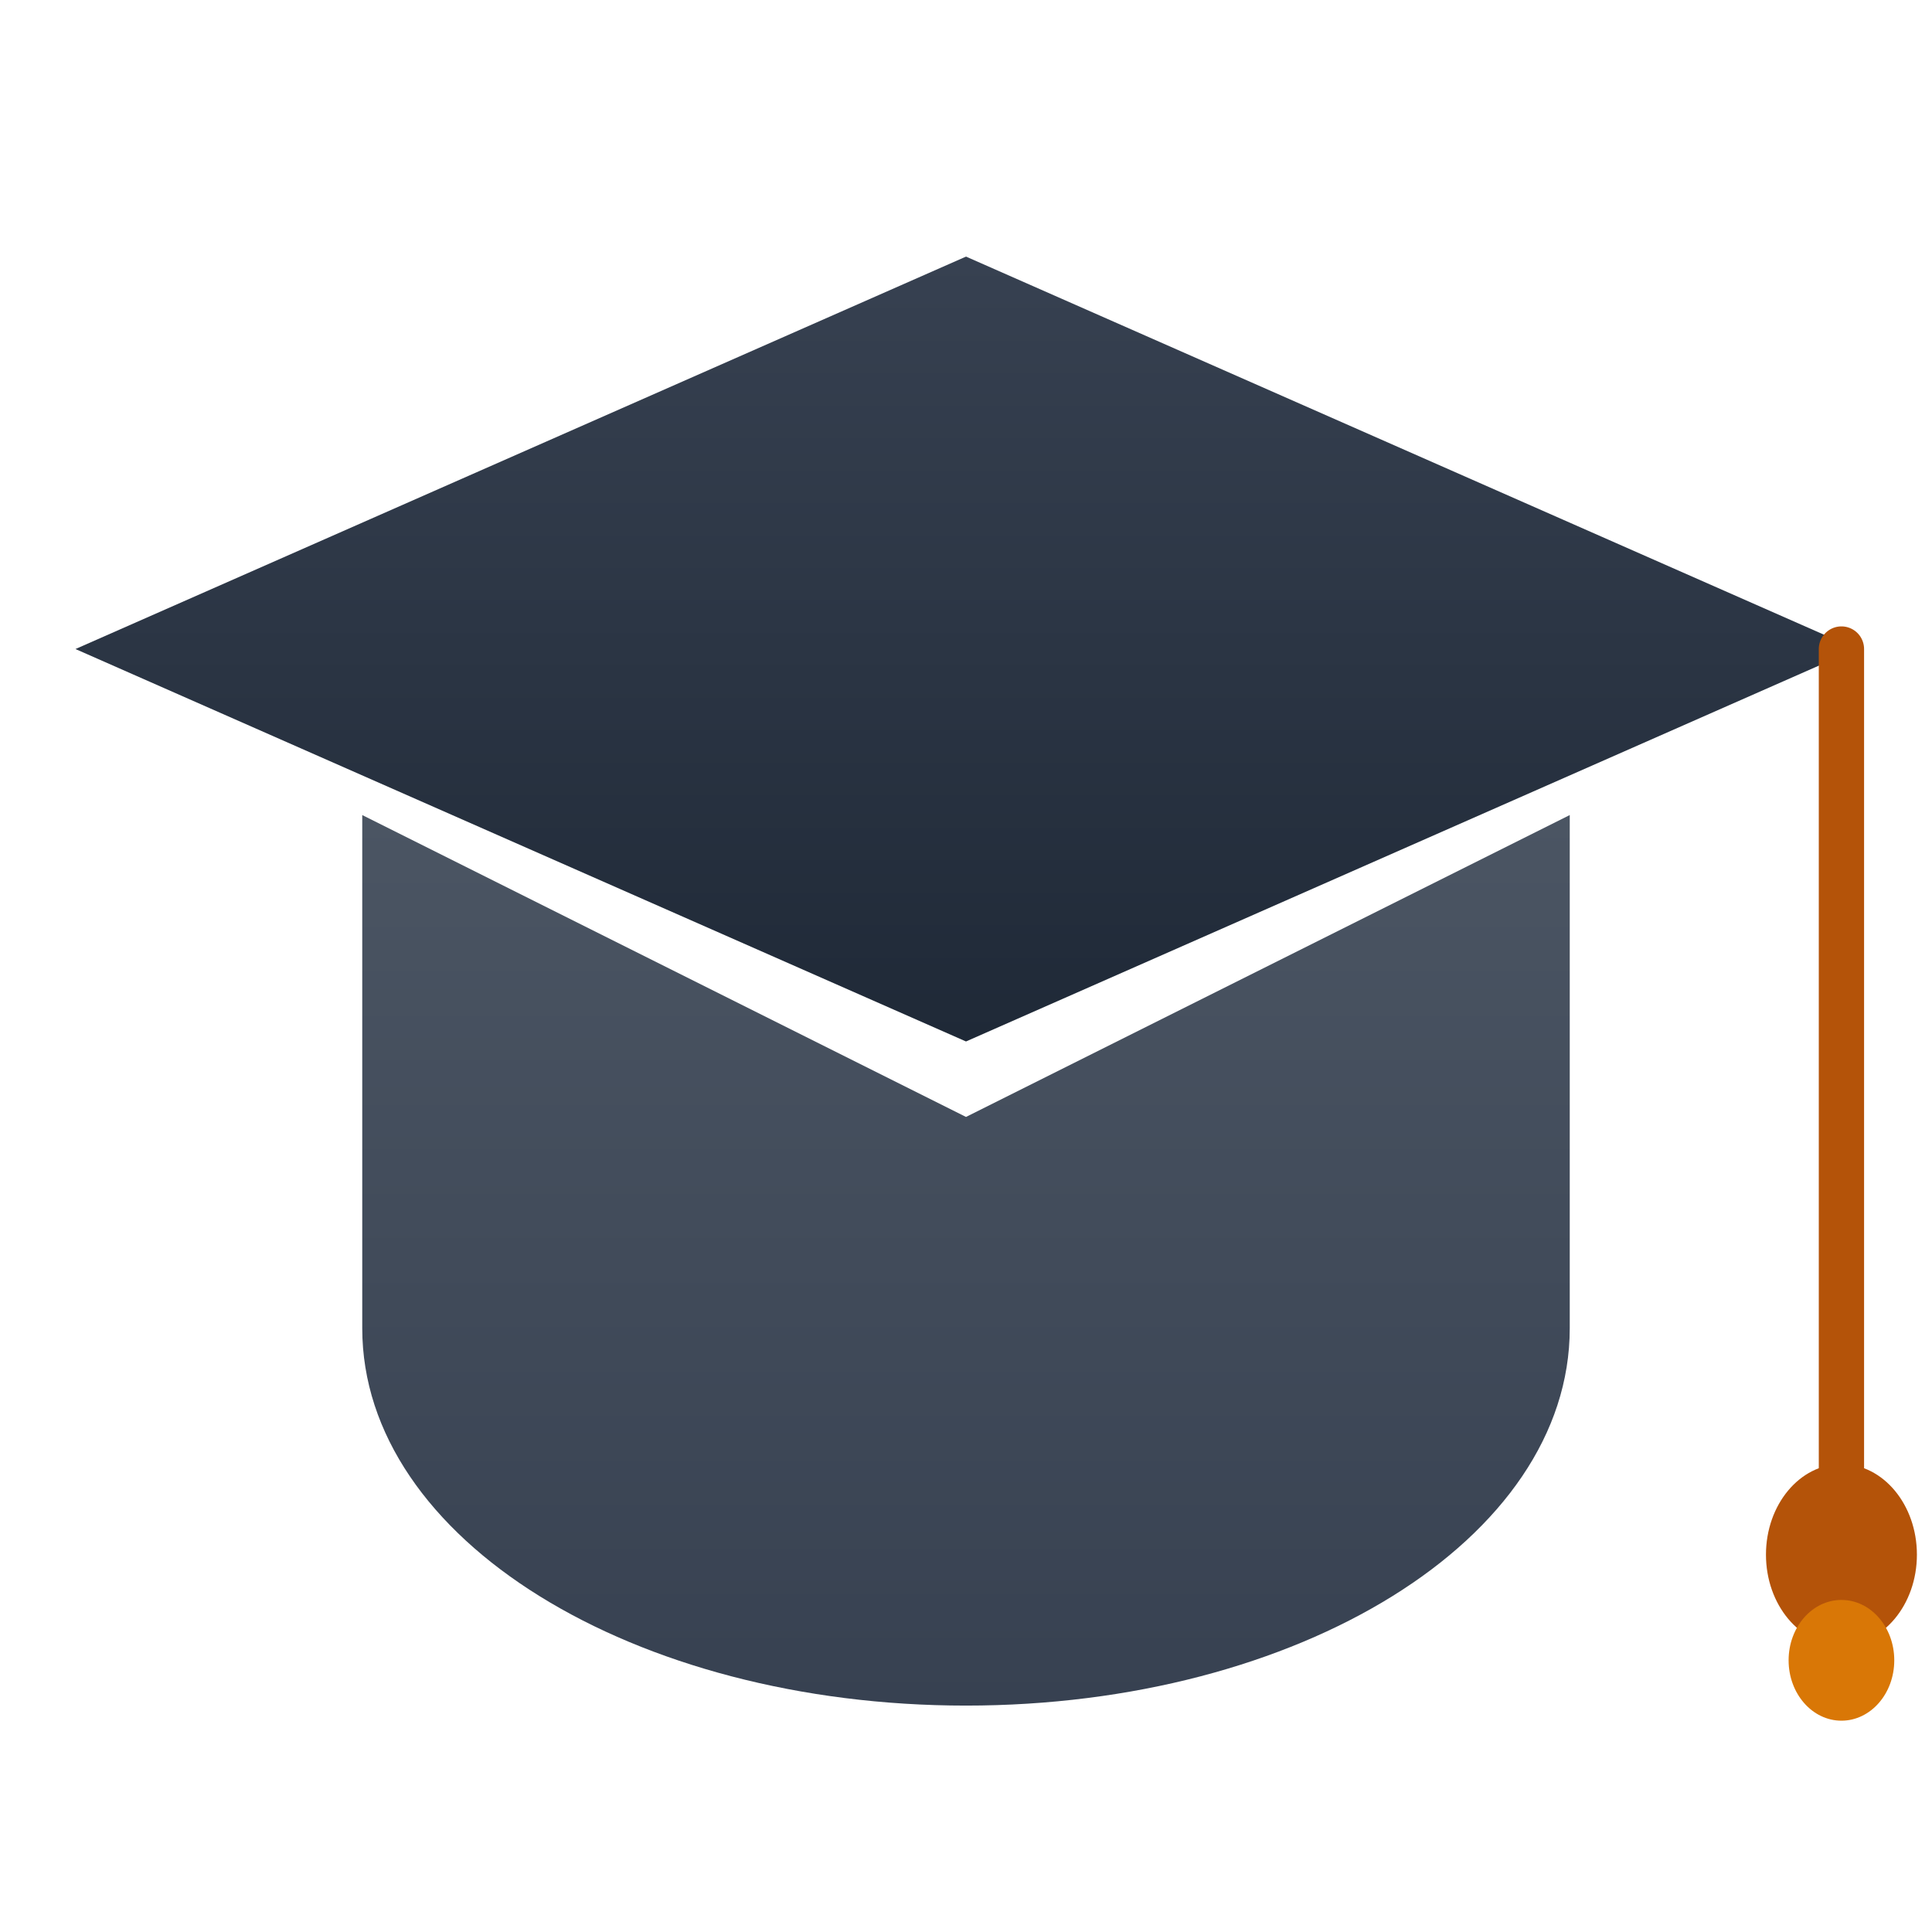
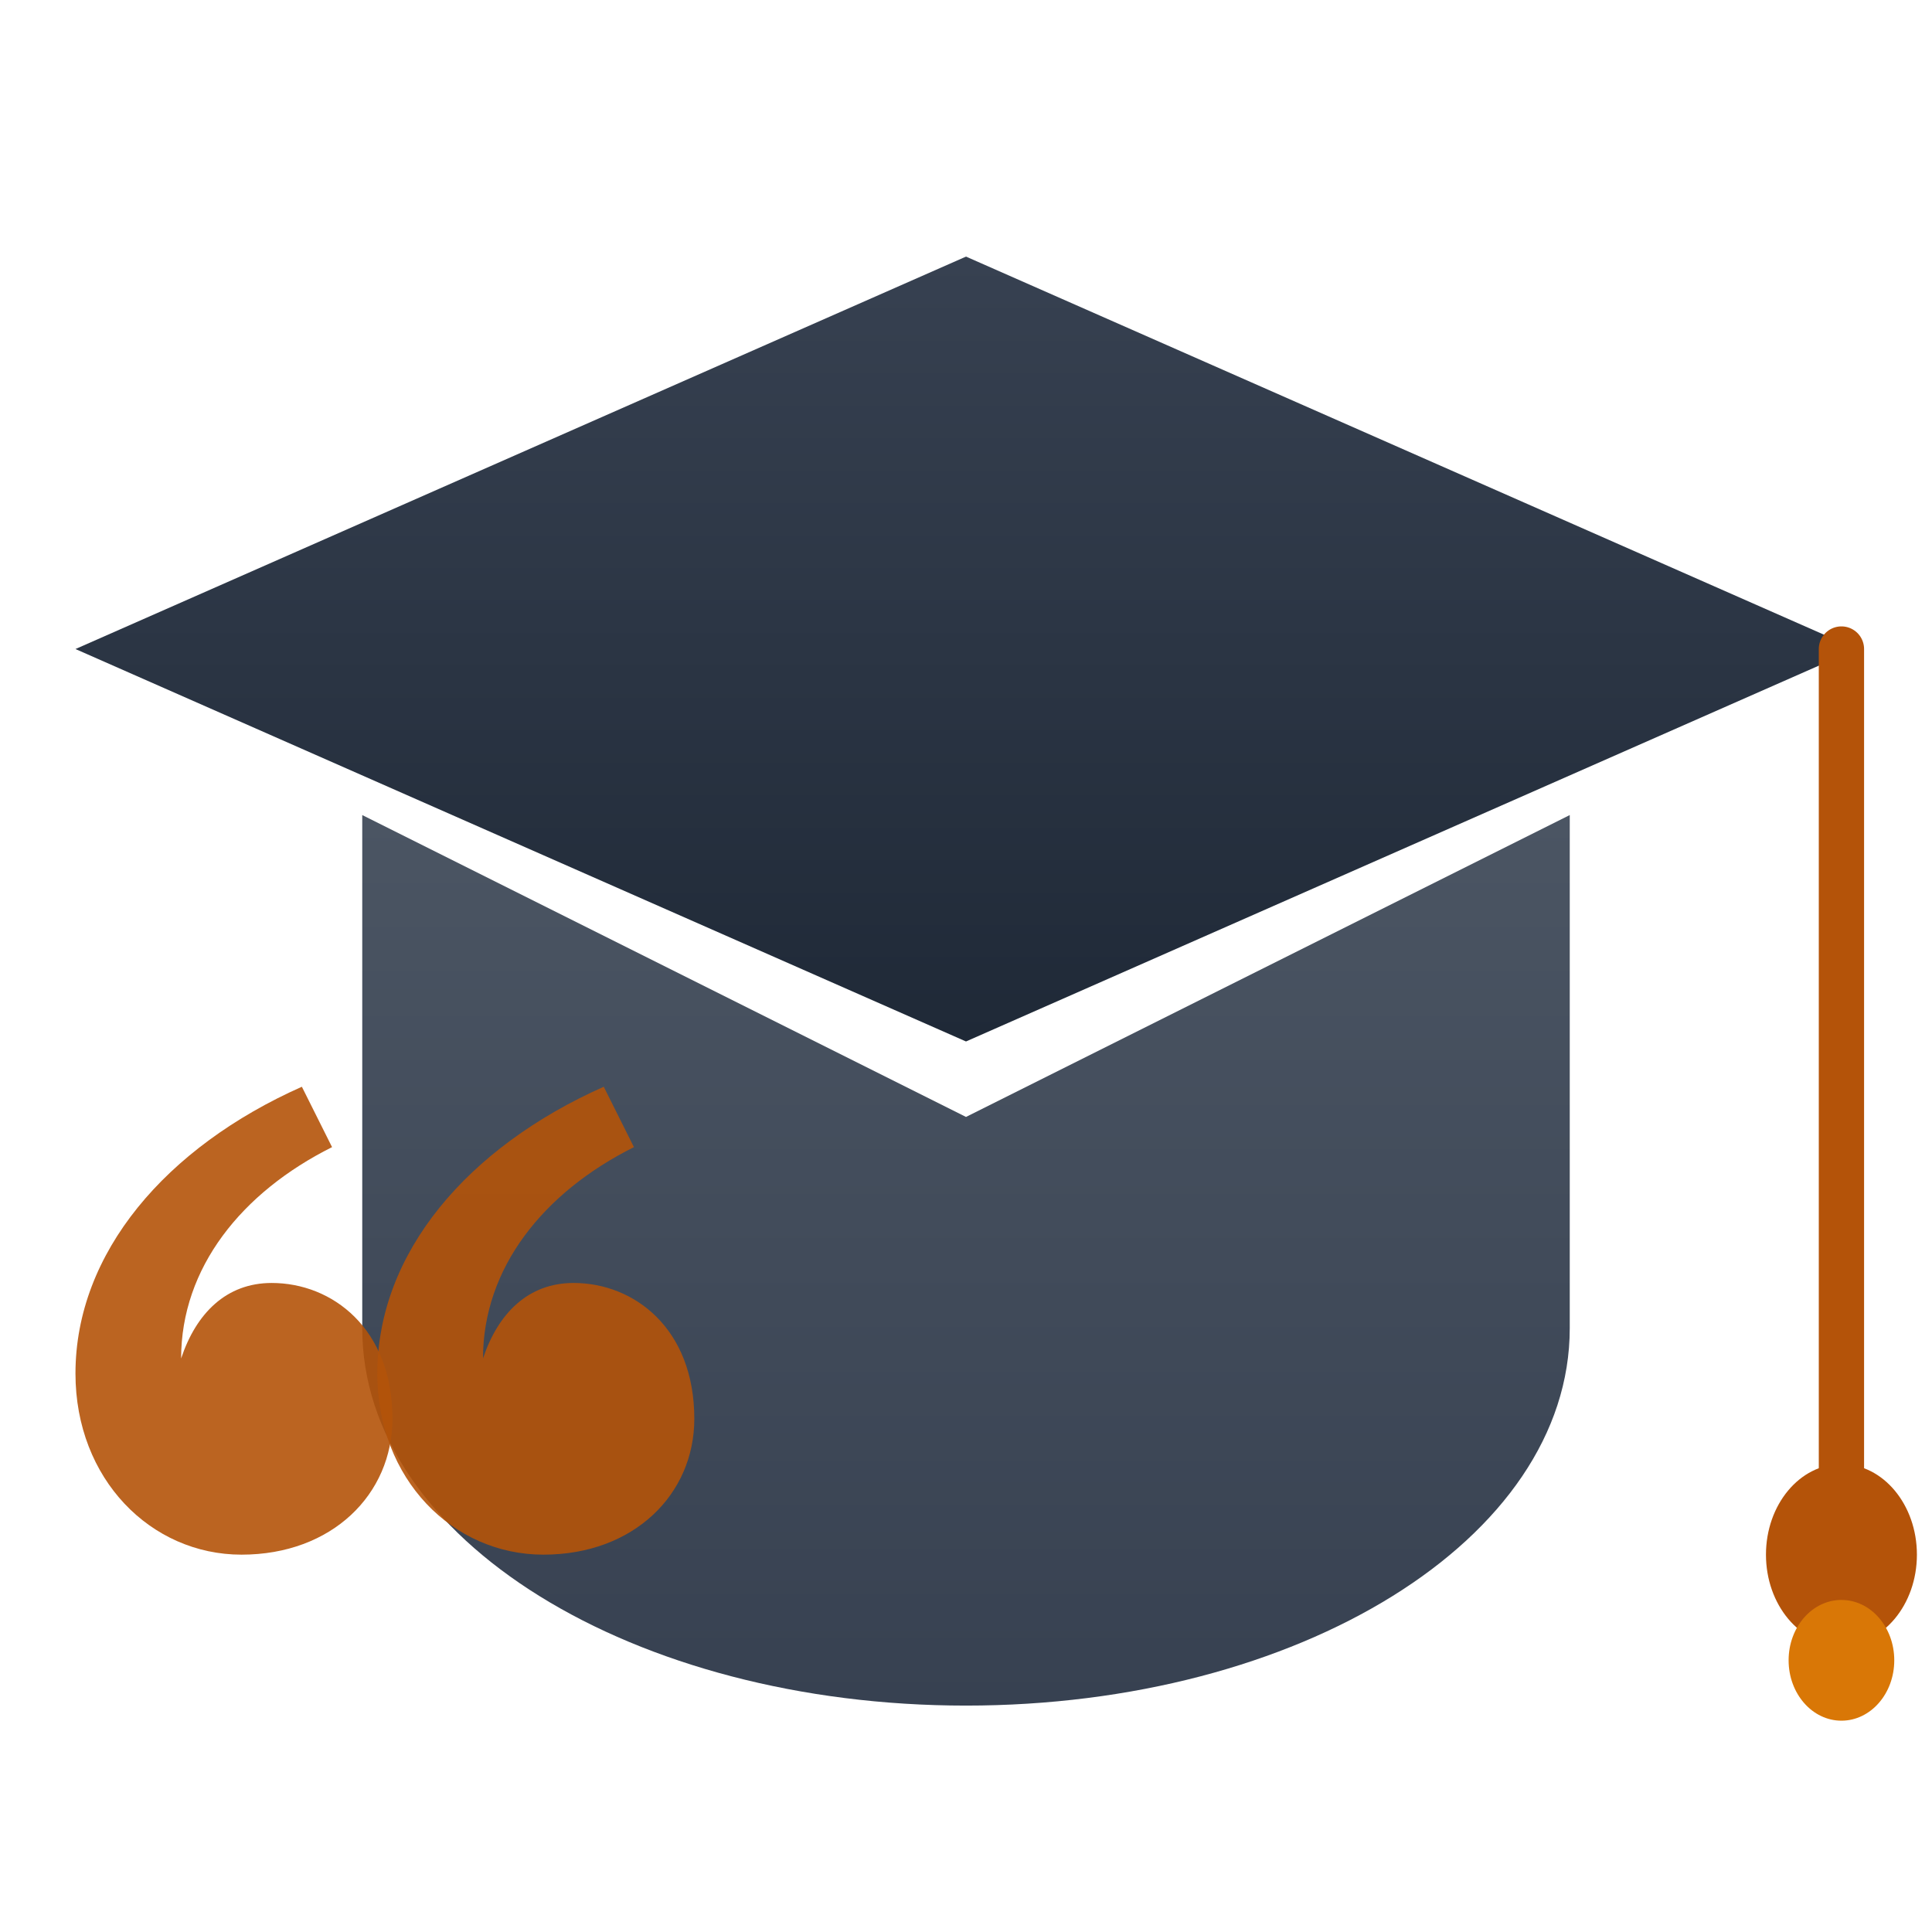
<svg xmlns="http://www.w3.org/2000/svg" width="128" height="128" viewBox="0 0 128 128" role="img" aria-label="Citation Tracker">
  <defs>
    <linearGradient id="cap" x1="0" y1="0" x2="0" y2="1">
      <stop offset="0%" stop-color="#374151" />
      <stop offset="100%" stop-color="#1f2937" />
    </linearGradient>
    <linearGradient id="body" x1="0" y1="0" x2="0" y2="1">
      <stop offset="0%" stop-color="#4b5563" />
      <stop offset="100%" stop-color="#374151" />
    </linearGradient>
  </defs>
  <path d="M5 43 64 17l59 26-59 26L5 43Z" fill="url(#cap)" />
  <path d="M24 54v34c0 14 18 25 40 25s40-11 40-25V54L64 74 24 54Z" fill="url(#body)" />
  <line x1="122" y1="43" x2="122" y2="98" stroke="#b45309" stroke-width="3" stroke-linecap="round" />
  <ellipse cx="122" cy="103" rx="5" ry="6" fill="#b45309" />
  <ellipse cx="122" cy="110" rx="3.5" ry="4" fill="#d97706" />
+   <path d="M12 90c0-6 4-11 10-14l-2-4c-9 4-15 11-15 19 0 7 5 12 11 12s10-4 10-9c0-6-4-9-8-9-3 0-5 2-6 5z" fill="#b45309" opacity="0.9" />
+   <path d="M32 90c0-6 4-11 10-14l-2-4c-9 4-15 11-15 19 0 7 5 12 11 12s10-4 10-9c0-6-4-9-8-9-3 0-5 2-6 5z" fill="#b45309" opacity="0.9" />
</svg>
